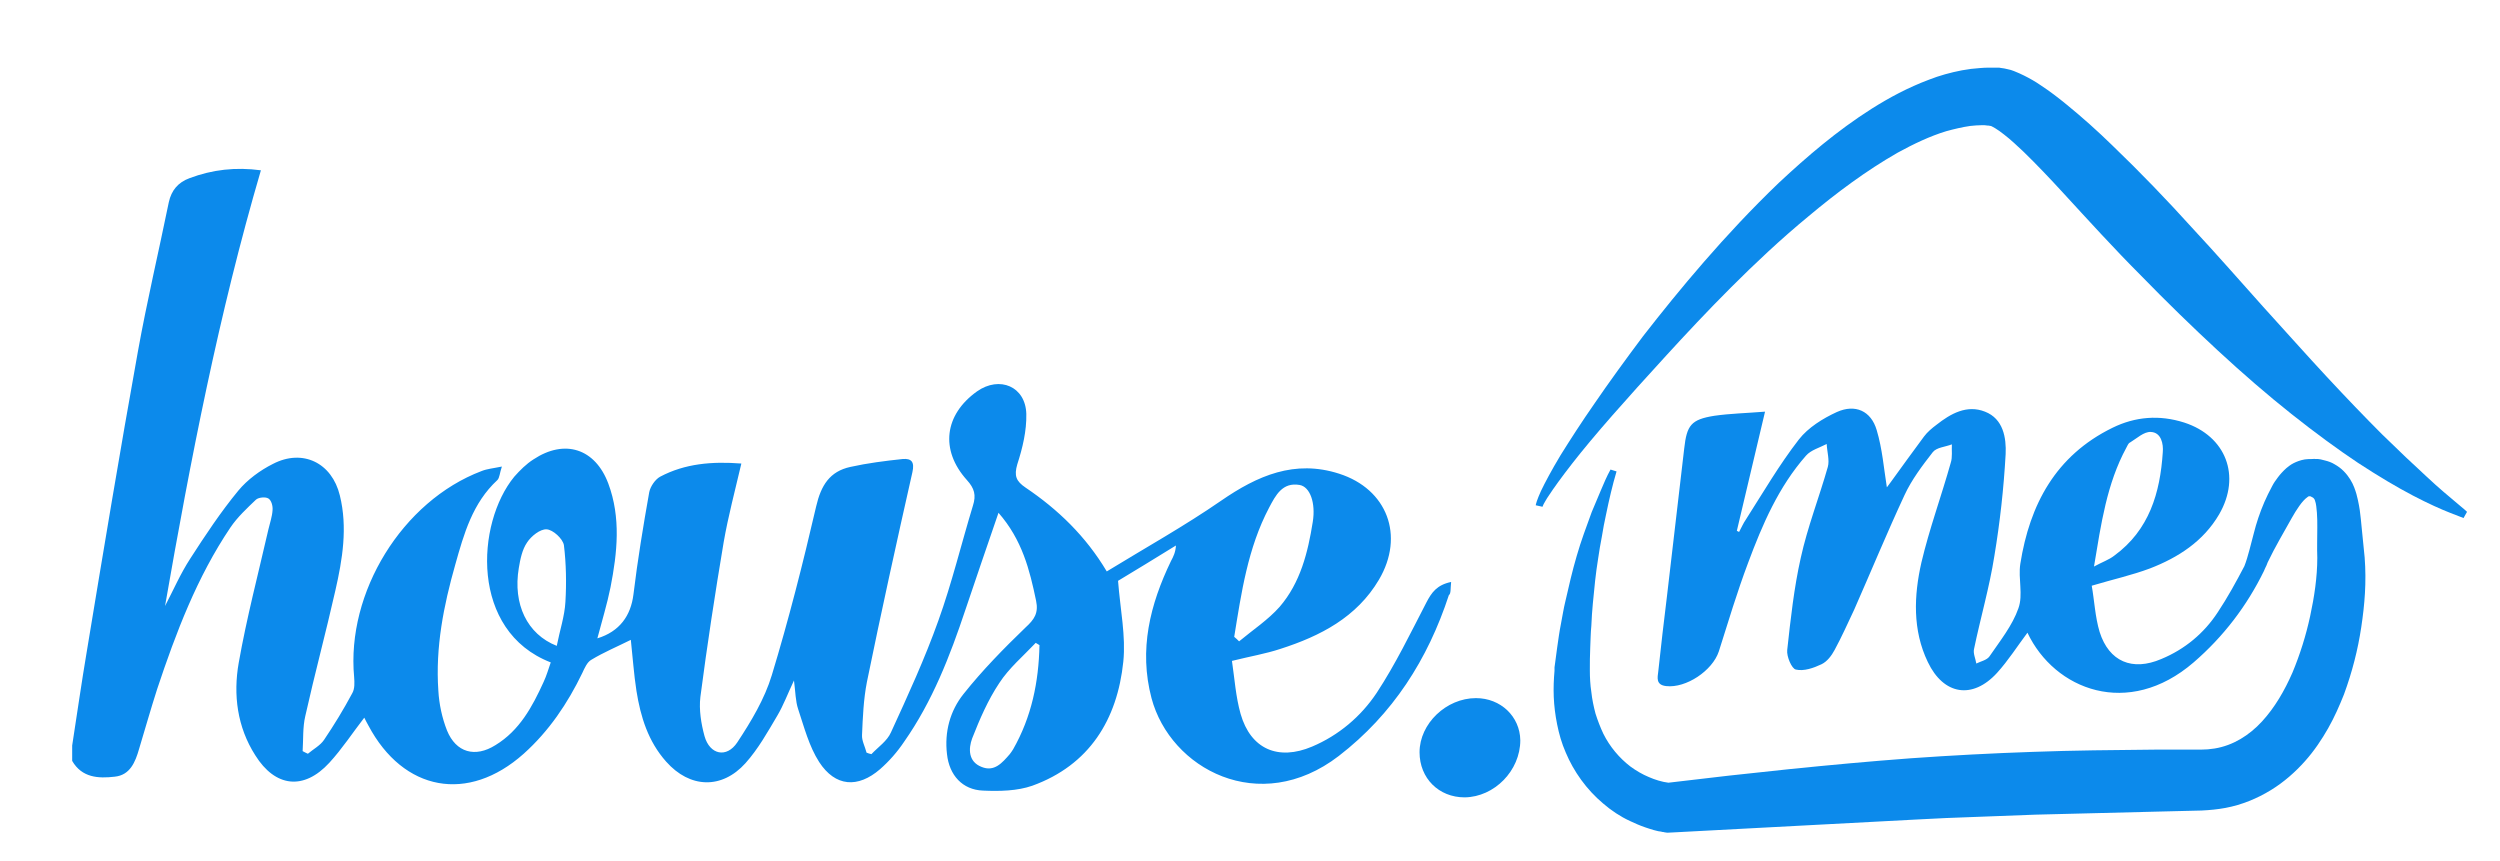
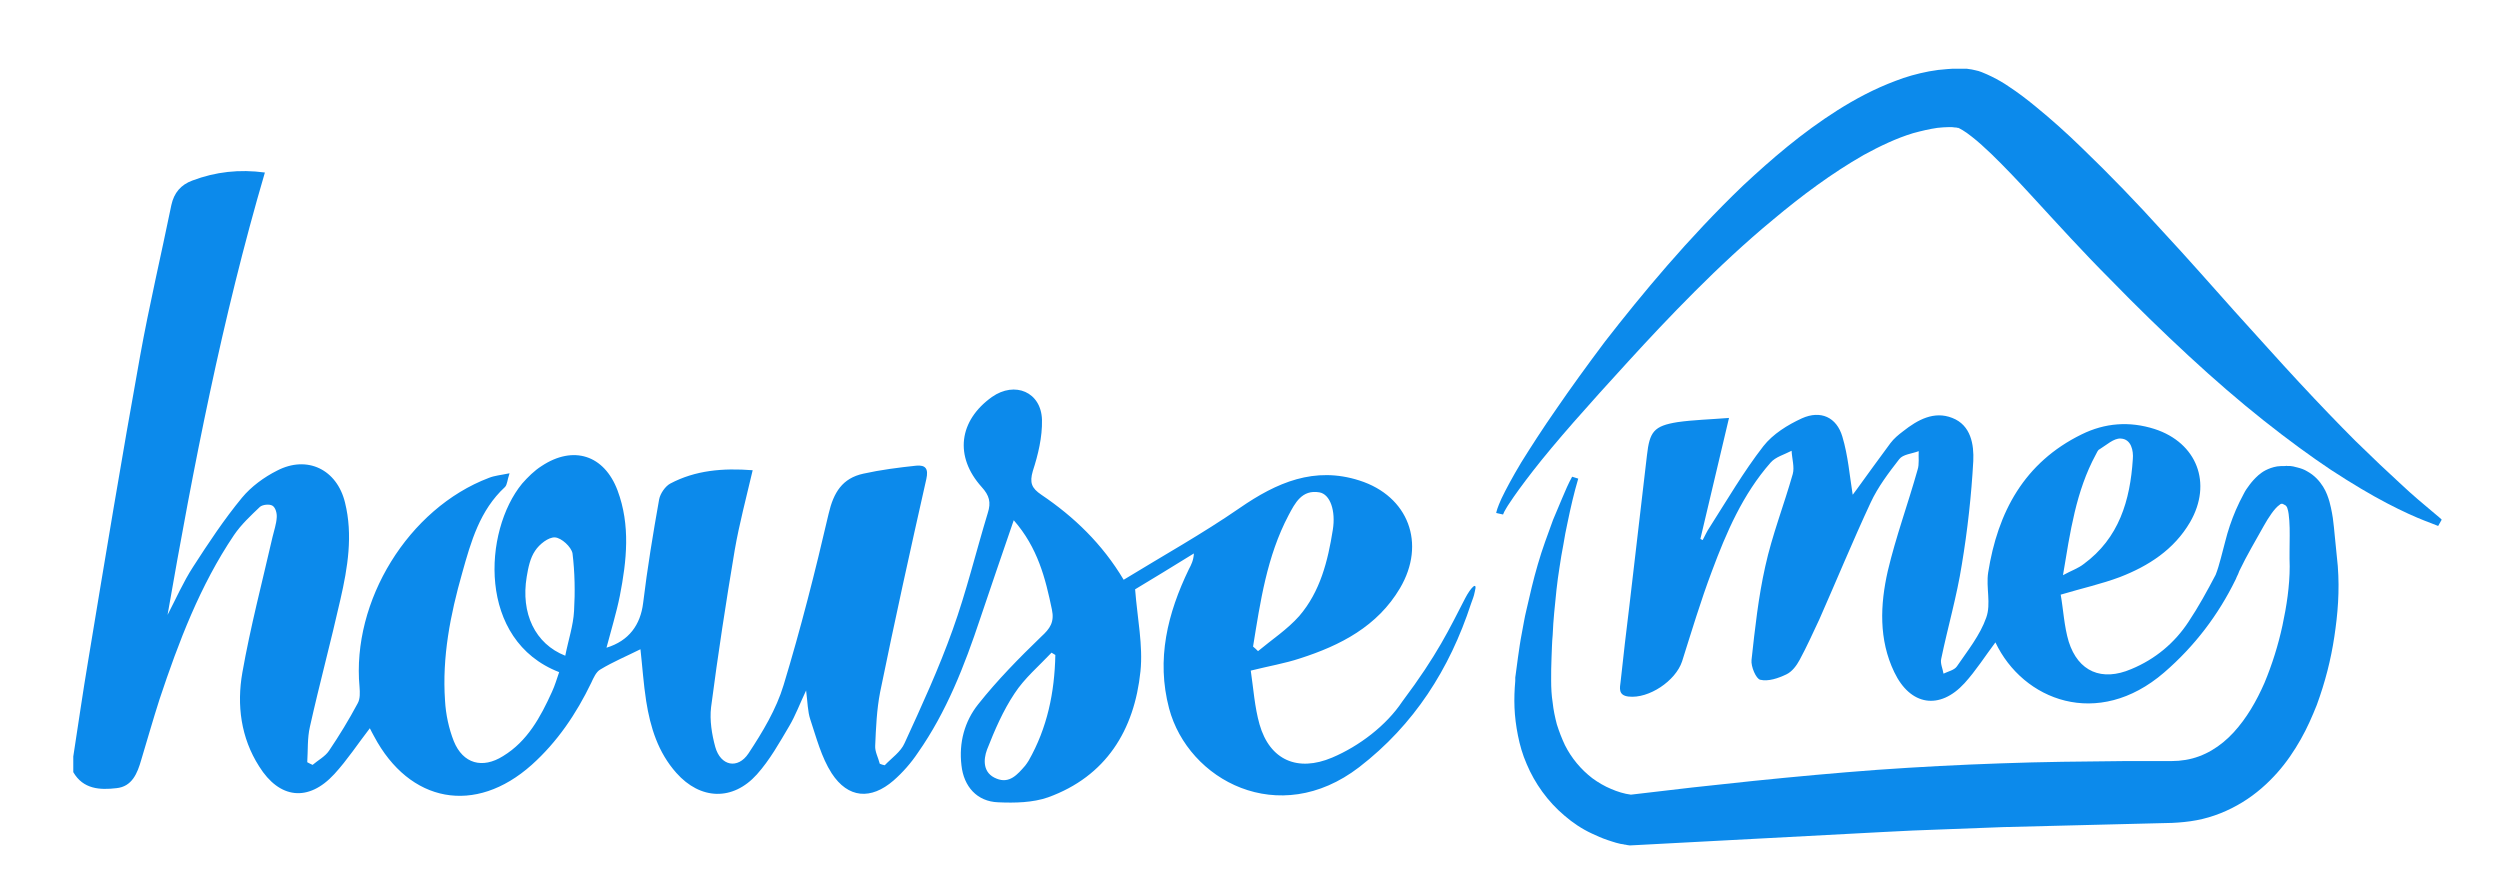
- <svg xmlns="http://www.w3.org/2000/svg" version="1.1" id="Layer_1" x="0px" y="0px" width="665px" height="229px" viewBox="0 0 665 229" style="enable-background:new 0 0 665 229;" xml:space="preserve">
+ <svg xmlns="http://www.w3.org/2000/svg" version="1.1" id="Layer_1" x="0px" y="0px" width="655px" height="229px" viewBox="0 0 655 229" style="enable-background:new 0 0 655 229;" xml:space="preserve">
  <style type="text/css">
	.st0{fill:#0C8AEB;}
</style>
-   <g>
-     <path class="st0" d="M386,154.8c-3.8,0.8-5.2,2.8-6.6,5.5c-4.2,8.1-8.2,16.4-13.2,24c-4.2,6.3-10.1,11.3-17.2,14.3   c-9,3.8-16.3,0.7-19-8.7c-1.3-4.6-1.6-9.4-2.3-14.1c4.8-1.2,9-1.9,12.9-3.2c10.6-3.4,20.3-8.4,26.2-18.4   c6.9-11.7,2.2-24.1-10.6-28.2c-11.8-3.8-21.7,0.5-31.4,7.2c-9.7,6.7-20.1,12.5-30.4,18.8c-5.6-9.4-13-16.5-21.6-22.3   c-2.5-1.7-3.1-3.1-2.2-6.2c1.4-4.3,2.5-8.9,2.4-13.4c-0.2-7.3-7.1-10.2-13.1-6c-8.7,6.2-9.9,15.6-2.7,23.6c2,2.2,2.5,4,1.6,6.8   c-3.1,10.2-5.6,20.6-9.2,30.6c-3.6,10.1-8.1,19.9-12.6,29.7c-1,2.3-3.4,3.9-5.2,5.8c-0.4-0.1-0.9-0.2-1.3-0.4   c-0.4-1.6-1.3-3.2-1.2-4.7c0.2-4.7,0.4-9.5,1.3-14.1c3.8-18.6,7.9-37.2,12.1-55.8c0.6-2.7-0.2-3.7-2.6-3.5   c-4.7,0.5-9.4,1.1-13.9,2.1c-5.5,1.2-7.8,4.9-9.1,10.5c-3.5,15.1-7.3,30.1-11.8,44.9c-1.9,6.3-5.5,12.3-9.2,17.9   c-2.8,4.2-7.3,3.3-8.7-1.7c-0.9-3.3-1.5-7-1.1-10.4c1.8-13.8,3.9-27.5,6.2-41.2c1.2-6.9,3-13.6,4.7-20.9c-7.8-0.6-15,0-21.6,3.5   c-1.3,0.7-2.6,2.6-2.9,4.1c-1.6,9-3.1,18.1-4.2,27.2c-0.7,5.7-3.7,9.9-9.6,11.7c1.2-4.6,2.6-9.1,3.5-13.6   c1.8-9.2,2.8-18.5-0.6-27.6c-3.5-9.3-11.6-11.9-19.9-6.4c-1.9,1.2-3.6,2.9-5.1,4.6c-10.2,12.4-11.8,41.1,9.7,49.4   c-0.6,1.7-1.1,3.5-1.9,5.2c-3,6.6-6.4,12.9-12.8,16.8c-5.4,3.4-10.5,2-12.9-3.9c-1.3-3.3-2.1-7-2.3-10.6   c-0.8-11.5,1.4-22.6,4.5-33.5c2.3-8.2,4.6-16.4,11.2-22.5c0.6-0.6,0.6-1.8,1.2-3.6c-2.4,0.5-3.9,0.6-5.4,1.2   c-21.1,8-36,32.3-33.9,54.8c0.1,1.4,0.2,3.1-0.5,4.3c-2.3,4.3-4.8,8.4-7.5,12.4c-1,1.5-2.9,2.5-4.3,3.7c-0.5-0.2-1-0.5-1.4-0.7   c0.2-3.1,0-6.3,0.7-9.3c2.5-11.2,5.5-22.3,8-33.4c1.9-8.3,3.3-16.8,1.2-25.3c-2.1-8.7-9.9-12.5-17.8-8.4c-3.4,1.7-6.8,4.2-9.2,7.1   c-4.7,5.7-8.8,11.9-12.8,18.1c-2.6,4-4.5,8.4-6.7,12.6c6.8-39,14.3-77.7,25.5-115.9c-6.7-0.9-12.9-0.2-19,2.1   c-3,1.1-4.8,3.2-5.5,6.4c-2.7,13.2-5.8,26.3-8.2,39.6c-4.8,26.6-9.2,53.2-13.6,79.8c-1.4,8.3-2.6,16.7-3.9,25.1c0,1.4,0,2.7,0,4.1   c2.6,4.5,7,4.7,11.3,4.2c4.1-0.4,5.5-3.9,6.5-7.4c1.6-5.3,3.1-10.6,4.8-15.9c5-15,10.6-29.8,19.5-43c1.9-2.8,4.4-5.1,6.8-7.4   c0.7-0.6,2.5-0.8,3.3-0.3s1.2,2,1.1,3.1c-0.1,1.7-0.7,3.4-1.1,5.1c-2.7,11.8-5.8,23.6-7.9,35.5c-1.5,8.5-0.4,17.1,4.4,24.6   c5.3,8.5,12.9,9.4,19.7,2c3.4-3.7,6.2-8,9.3-12c0.3,0.6,0.7,1.4,1.1,2.1c9.3,17.5,26.5,20.7,41.3,7.5c6.7-6,11.7-13.4,15.6-21.5   c0.6-1.3,1.3-2.9,2.4-3.5c3.3-2,6.9-3.5,10.5-5.3c0.5,4.5,0.8,9.1,1.5,13.6c1.1,6.9,3.1,13.4,7.9,18.8c6.3,7.1,14.8,7.4,21.1,0.4   c3.4-3.8,5.9-8.3,8.5-12.7c1.6-2.7,2.7-5.7,4.4-9.3c0.4,3.1,0.4,5.5,1.1,7.6c1.6,4.8,2.9,9.9,5.6,14.1c4.3,6.6,10.3,7,16.2,1.9   c2.4-2.1,4.6-4.6,6.4-7.3c7.5-10.7,12.2-22.8,16.3-35.1c2.8-8.4,5.7-16.7,8.8-25.8c6.3,7.2,8.3,15.2,10,23.4c0.7,3.3-0.5,5-2.8,7.1   c-5.8,5.6-11.5,11.4-16.5,17.7c-3.6,4.5-5.1,10.1-4.4,16c0.6,5.6,4.1,9.5,9.6,9.7c4.4,0.2,9.1,0.1,13.1-1.3   c15.2-5.5,22.6-17.6,24.2-33c0.7-6.8-0.8-13.8-1.4-21.5c4.5-2.7,9.9-6,15.4-9.4c-0.1,1.8-0.7,3-1.3,4.1   c-5.6,11.6-8.6,23.6-5.2,36.5c5,18.8,28.7,31.6,49.8,15.4c14.4-11.1,23.7-25.7,29.3-42.8C386,157.9,385.8,156.5,386,154.8z    M337.6,135c1.7-3.2,3.5-6.8,8.1-6c2.8,0.5,4.3,4.8,3.5,9.8c-1.3,8.2-3.3,16.2-8.8,22.6c-3.1,3.5-7.2,6.2-10.8,9.2   c-0.4-0.4-0.8-0.8-1.3-1.2C330.2,157.7,331.9,145.8,337.6,135z M150.4,160.1c-0.2,3.8-1.5,7.6-2.3,11.7   c-7.9-3.1-11.7-11.1-10.1-20.7c0.4-2.4,0.9-4.9,2.2-6.8c1.1-1.7,3.5-3.6,5.2-3.5s4.3,2.5,4.6,4.2   C150.6,149.9,150.7,155.1,150.4,160.1z M269.5,199.3c-0.3,0.5-0.6,0.9-0.9,1.3c-2,2.3-4.1,4.8-7.5,3.4c-3.6-1.4-3.5-4.9-2.5-7.6   c2-5.1,4.2-10.2,7.2-14.7c2.6-4,6.4-7.2,9.7-10.7c0.3,0.2,0.7,0.4,1,0.6C276.3,181.4,274.4,190.7,269.5,199.3z" />
-     <path class="st0" d="M392.6,185.7c-7.9,0-15,6.8-15,14.4c0,6.9,5.1,12,12,12c7.9-0.1,14.8-7.1,14.8-15.2   C404.3,190.6,399.2,185.7,392.6,185.7z" />
-     <path class="st0" d="M628.2,140.3c-0.1-1.4-0.3-2.9-0.5-4.6c-0.1-0.8-0.3-1.7-0.5-2.7s-0.5-2.1-1-3.4c-0.5-1.3-1.4-2.9-2.8-4.3   c-0.7-0.7-1.5-1.3-2.4-1.8c-0.8-0.5-1.7-0.8-2.5-1c-0.4-0.1-0.7-0.2-1.2-0.3l-0.7-0.1h-0.3h-0.1h-0.3h-0.1c0.1,0-0.5-0.1-0.4,0   h-0.3c-0.7,0-1.3,0-2,0.1c-1.2,0.2-2.2,0.6-3,1s-1.4,0.9-1.9,1.3c-1,0.9-1.7,1.7-2.3,2.5s-1.1,1.5-1.5,2.3   c-0.8,1.5-1.5,2.9-2.1,4.3c-1.2,2.8-2.1,5.5-2.8,8.3c-0.7,2.5-1.5,6.2-2.5,8.7c-2.2,4.2-4.5,8.4-7.1,12.3c-3.6,5.5-8.7,9.8-15,12.4   c-7.7,3.3-13.9,0.7-16.4-7.2c-1.2-4-1.4-8.4-2.1-12.3c5.7-1.7,10.7-2.8,15.5-4.6c7.5-2.9,14.2-7.2,18.4-14.4   c5.9-10.2,1.8-20.8-9.3-24.4c-6.6-2.1-13-1.6-19.1,1.4c-15.1,7.4-22,20.4-24.5,36.2c-0.6,3.9,0.8,8.2-0.5,11.8   c-1.6,4.6-4.9,8.7-7.7,12.8c-0.7,1-2.3,1.3-3.5,1.9c-0.2-1.3-0.9-2.7-0.6-3.9c1.7-8.2,4.1-16.4,5.4-24.7c1.5-9,2.5-18.1,3-27.1   c0.2-4.3-0.6-9.4-5.5-11.3c-4.8-1.9-9.1,0.5-12.9,3.5c-1.2,0.9-2.4,1.9-3.3,3.1c-3,4-5.9,8.1-8.9,12.2c-0.5,0.6-0.9,1.3-1,1.3   c-0.8-5-1.2-10.2-2.7-15.2c-1.5-5.1-5.7-7-10.6-4.8c-3.7,1.7-7.6,4.1-10.1,7.3c-5.2,6.7-9.5,14.1-14.1,21.3c-0.7,1-1.2,2.2-1.8,3.3   c-0.2-0.1-0.4-0.2-0.6-0.3c2.4-10.2,4.8-20.4,7.5-31.7c-5,0.4-9.3,0.5-13.5,1.1c-6.2,1-7.3,2.5-8,8.7c-1.5,13.1-3.1,26.3-4.6,39.4   c-0.8,6.6-1.6,13.2-2.3,19.9c-0.2,1.6-0.7,3.6,2.1,3.9c5.3,0.6,12.3-4.1,14-9.2c2.5-7.9,4.9-15.9,7.8-23.6   c3.8-10.2,8.1-20.2,15.4-28.5c1.3-1.5,3.6-2.1,5.5-3.1c0.1,2.1,0.8,4.3,0.3,6.1c-2.3,8.1-5.4,16-7.2,24.2c-1.8,8-2.7,16.3-3.6,24.5   c-0.2,1.7,1.2,5,2.3,5.2c2.1,0.5,4.7-0.4,6.8-1.4c1.5-0.7,2.7-2.3,3.5-3.8c1.9-3.5,3.5-7.1,5.2-10.7c4.5-10.2,8.7-20.4,13.4-30.5   c1.9-4.1,4.7-7.8,7.5-11.4c1-1.3,3.3-1.4,5.1-2.1c-0.1,1.6,0.2,3.4-0.3,4.9c-2.5,8.9-5.7,17.6-7.8,26.5c-2,8.8-2.4,18,1.7,26.5   c4.2,8.8,11.9,10,18.4,2.9c3-3.3,5.4-7.1,8.1-10.7c7.2,15.2,26.8,22.9,44.2,7.9c8-6.9,14.2-15.1,18.7-24.3l0,0   c0.1-0.2,0.2-0.4,0.3-0.7c0.3-0.5,0.5-1.1,0.7-1.6c2-4.2,4.3-8,6.4-11.8c0.6-1.1,1.3-2.2,2-3.2s1.5-1.9,2.1-2.3   c0.2-0.2,0.4-0.3,0.5-0.3c0,0,0.1,0,0.2,0c0.2,0,0.2,0,0.3,0.1c0.1,0,0.1,0,0.2,0.1c0.3,0.1,0.4,0.2,0.5,0.3s0.3,0.3,0.4,0.7   c0.3,0.8,0.4,2,0.5,3.2s0.1,2.6,0.1,3.9c0,2.7-0.1,5.4,0,8.1c0,5.1-0.8,10.4-1.9,15.5c-1.1,5.1-2.7,10.2-4.7,15   c-2.1,4.8-4.7,9.3-8.1,13c-3.4,3.7-7.7,6.4-12.6,7.2c-1.2,0.2-2.4,0.3-3.7,0.3h-4.1h-8.1c-10.8,0.1-21.7,0.2-32.5,0.6   c-5.4,0.2-10.8,0.4-16.2,0.7s-10.8,0.6-16.2,1c-10.8,0.8-21.6,1.8-32.4,2.9c-10.7,1.1-21.4,2.3-32.1,3.6c-1.7-0.2-3.6-0.8-5.2-1.5   c-1.7-0.7-3.4-1.7-4.9-2.8c-3-2.3-5.5-5.3-7.2-8.7c-0.8-1.7-1.5-3.5-2.1-5.4c-0.5-1.9-0.9-3.8-1.1-5.7c-0.3-1.9-0.4-3.9-0.4-5.8   c0-1.9,0-4,0.1-6s0.1-3.9,0.3-5.9c0.1-2,0.2-4,0.4-5.9l0.3-3l0.3-3c0.2-2,0.5-3.9,0.8-5.9s0.6-3.9,1-5.9c0.3-2,0.7-3.9,1.1-5.8   c0.8-3.9,1.7-7.8,2.8-11.5l-1.6-0.5c-1,1.8-1.8,3.7-2.6,5.6c-0.8,1.9-1.6,3.8-2.4,5.7c-0.7,1.9-1.4,3.8-2.1,5.8   c-0.7,1.9-1.3,3.9-1.9,5.9s-1.1,4-1.6,6l-0.7,3l-0.7,3c-0.5,2-0.8,4.1-1.2,6.1c-0.4,2-0.7,4.2-1,6.3l-0.4,3l-0.2,1.5l-0.1,0.7v0.4   v0.5c-0.2,2.3-0.3,4.6-0.2,7c0.1,2.4,0.4,4.8,0.9,7.3s1.2,5,2.3,7.5c2.1,5,5.5,9.8,9.9,13.5c2.2,1.9,4.6,3.5,7.2,4.7   c1.3,0.6,2.6,1.2,4.1,1.7c0.7,0.2,1.4,0.5,2.2,0.7c0.4,0.1,0.8,0.2,1.2,0.3l0.7,0.1l0.4,0.1c0.2,0,0.2,0,0.6,0.1l0.7,0.1l2-0.1   l64.1-3.4l8-0.4l7.9-0.3c5.3-0.2,10.6-0.4,15.9-0.6l32-0.8l8.1-0.2l4.1-0.1c2.1-0.1,4.3-0.3,6.4-0.7c4.3-0.8,8.4-2.5,12-4.7   s6.6-4.9,9.1-7.7s4.5-5.8,6.2-8.8s3-6,4.2-9c2.2-6,3.7-11.9,4.6-17.9c0.9-6,1.4-11.9,0.9-18.5L628.2,140.3z M565.6,119.1   c0.3-0.5,0.5-1.2,1-1.4c1.8-1.1,3.7-2.9,5.5-2.8c2.8,0.1,3.4,3.2,3.2,5.4c-0.7,10.8-3.6,20.7-12.9,27.5c-1.4,1.1-3.2,1.7-5.4,2.9   C558.9,139.3,560.4,128.7,565.6,119.1z" />
-     <path class="st0" d="M653.5,133.8c-1.9-1.6-4.7-3.9-8-7c-3.4-3.1-7.4-6.9-11.9-11.3c-4.5-4.5-9.4-9.6-14.7-15.3   c-5.3-5.7-10.9-12-16.9-18.6c-6-6.7-12.2-13.8-18.9-21c-6.6-7.3-13.7-14.7-21.3-22c-3.8-3.7-7.8-7.3-12.1-10.8   c-2.2-1.8-4.4-3.5-7-5.2c-1.3-0.9-2.7-1.7-4.3-2.5c-0.8-0.4-1.7-0.8-2.7-1.2c-0.5-0.2-1.1-0.4-1.7-0.5c-0.3-0.1-0.6-0.1-0.9-0.2   l-0.7-0.1c-0.2,0-0.5-0.1-0.6-0.1h-0.2c0.2,0-0.4,0-0.4,0H531h-0.6c-0.4,0-0.8,0-1.2,0c-0.8,0-1.6,0-2.5,0.1   c-1.6,0.1-3.2,0.3-4.8,0.6c-3.1,0.6-6,1.4-8.8,2.5c-5.6,2.1-10.6,4.8-15.2,7.7c-9.3,5.9-17.3,12.8-24.7,19.7   c-7.3,7-13.9,14.1-19.9,21S441.9,83.2,437,89.5c-4.8,6.4-9,12.2-12.7,17.6c-3.7,5.3-6.7,10-9.2,14c-2.4,4-4.1,7.2-5.2,9.5   c-0.5,1.1-0.9,2.1-1.1,2.7c-0.2,0.6-0.3,1.1-0.3,1.1l1.8,0.4c0,0,0.1-0.2,0.3-0.7c0.3-0.5,0.7-1.3,1.4-2.3c1.3-2,3.4-4.9,6.2-8.5   c2.8-3.6,6.4-7.9,10.6-12.7c4.2-4.8,9-10.1,14.3-15.9s11.1-12,17.4-18.3c6.3-6.3,13.2-12.8,20.6-18.9c7.4-6.2,15.3-12.1,23.7-16.9   c4.2-2.3,8.6-4.4,12.9-5.7c2.2-0.6,4.3-1.1,6.4-1.4c1-0.1,2.1-0.2,3.1-0.2c0.5,0,1,0,1.5,0.1c0.2,0,0.5,0,0.7,0.1h0.4h0.1   c0.1,0-0.4,0-0.2,0h0.2c0.2,0,0,0-0.1,0s-0.1,0-0.2,0l0,0c0,0,0.1,0.1,0.2,0.1c0.2,0.1,0.5,0.3,0.9,0.5c0.7,0.4,1.5,1,2.4,1.7   c1.7,1.3,3.5,3,5.2,4.6c3.5,3.4,7,7.1,10.4,10.8c6.9,7.5,13.7,15,20.7,22c6.9,7.1,13.8,13.8,20.5,20s13.3,11.9,19.6,16.9   s12.3,9.4,17.7,13c5.5,3.6,10.4,6.5,14.6,8.7c4.2,2.2,7.6,3.7,9.9,4.6c2.3,0.9,3.6,1.4,3.6,1.4l0.9-1.6   C656.4,136.2,655.4,135.4,653.5,133.8z" />
-   </g>
+   <path class="st0" d="M386.4,155c0.8-3-1.1-1-2.5,1.7c-4.2,8.1-7.2,14.7-16.5,27.1c-4.2,6.3-11.3,11.7-18.4,14.7  c-9,3.8-16.3,0.7-19-8.7c-1.3-4.6-1.6-9.4-2.3-14.1c4.8-1.2,9-1.9,12.9-3.2c10.6-3.4,20.3-8.4,26.2-18.4  c6.9-11.7,2.2-24.1-10.6-28.2c-11.8-3.8-21.7,0.5-31.4,7.2c-9.7,6.7-20.1,12.5-30.4,18.8c-5.6-9.4-13-16.5-21.6-22.3  c-2.5-1.7-3.1-3.1-2.2-6.2c1.4-4.3,2.5-8.9,2.4-13.4c-0.2-7.3-7.1-10.2-13.1-6c-8.7,6.2-9.9,15.6-2.7,23.6c2,2.2,2.5,4,1.6,6.8  c-3.1,10.2-5.6,20.6-9.2,30.6c-3.6,10.1-8.1,19.9-12.6,29.7c-1,2.3-3.4,3.9-5.2,5.8c-0.4-0.1-0.9-0.2-1.3-0.4  c-0.4-1.6-1.3-3.2-1.2-4.7c0.2-4.7,0.4-9.5,1.3-14.1c3.8-18.6,7.9-37.2,12.1-55.8c0.6-2.7-0.2-3.7-2.6-3.5  c-4.7,0.5-9.4,1.1-13.9,2.1c-5.5,1.2-7.8,4.9-9.1,10.5c-3.5,15.1-7.3,30.1-11.8,44.9c-1.9,6.3-5.5,12.3-9.2,17.9  c-2.8,4.2-7.3,3.3-8.7-1.7c-0.9-3.3-1.5-7-1.1-10.4c1.8-13.8,3.9-27.5,6.2-41.2c1.2-6.9,3-13.6,4.7-20.9c-7.8-0.6-15,0-21.6,3.5  c-1.3,0.7-2.6,2.6-2.9,4.1c-1.6,9-3.1,18.1-4.2,27.2c-0.7,5.7-3.7,9.9-9.6,11.7c1.2-4.6,2.6-9.1,3.5-13.6c1.8-9.2,2.8-18.5-0.6-27.6  c-3.5-9.3-11.6-11.9-19.9-6.4c-1.9,1.2-3.6,2.9-5.1,4.6c-10.2,12.4-11.8,41.1,9.7,49.4c-0.6,1.7-1.1,3.5-1.9,5.2  c-3,6.6-6.4,12.9-12.8,16.8c-5.4,3.4-10.5,2-12.9-3.9c-1.3-3.3-2.1-7-2.3-10.6c-0.8-11.5,1.4-22.6,4.5-33.5  c2.3-8.2,4.6-16.4,11.2-22.5c0.6-0.6,0.6-1.8,1.2-3.6c-2.4,0.5-3.9,0.6-5.4,1.2c-21.1,8-36,32.3-33.9,54.8c0.1,1.4,0.2,3.1-0.5,4.3  c-2.3,4.3-4.8,8.4-7.5,12.4c-1,1.5-2.9,2.5-4.3,3.7c-0.5-0.2-1-0.5-1.4-0.7c0.2-3.1,0-6.3,0.7-9.3c2.5-11.2,5.5-22.3,8-33.4  c1.9-8.3,3.3-16.8,1.2-25.3c-2.1-8.7-9.9-12.5-17.8-8.4c-3.4,1.7-6.8,4.2-9.2,7.1c-4.7,5.7-8.8,11.9-12.8,18.1  c-2.6,4-4.5,8.4-6.7,12.6c6.8-39,14.3-77.7,25.5-115.9c-6.7-0.9-12.9-0.2-19,2.1c-3,1.1-4.8,3.2-5.5,6.4  c-2.7,13.2-5.8,26.3-8.2,39.6c-4.8,26.6-9.2,53.2-13.6,79.8c-1.4,8.3-2.6,16.7-3.9,25.1c0,1.4,0,2.7,0,4.1c2.6,4.5,7,4.7,11.3,4.2  c4.1-0.4,5.5-3.9,6.5-7.4c1.6-5.3,3.1-10.6,4.8-15.9c5-15,10.6-29.8,19.5-43c1.9-2.8,4.4-5.1,6.8-7.4c0.7-0.6,2.5-0.8,3.3-0.3  s1.2,2,1.1,3.1c-0.1,1.7-0.7,3.4-1.1,5.1c-2.7,11.8-5.8,23.6-7.9,35.5c-1.5,8.5-0.4,17.1,4.4,24.6c5.3,8.5,12.9,9.4,19.7,2  c3.4-3.7,6.2-8,9.3-12c0.3,0.6,0.7,1.4,1.1,2.1c9.3,17.5,26.5,20.7,41.3,7.5c6.7-6,11.7-13.4,15.6-21.5c0.6-1.3,1.3-2.9,2.4-3.5  c3.3-2,6.9-3.5,10.5-5.3c0.5,4.5,0.8,9.1,1.5,13.6c1.1,6.9,3.1,13.4,7.9,18.8c6.3,7.1,14.8,7.4,21.1,0.4c3.4-3.8,5.9-8.3,8.5-12.7  c1.6-2.7,2.7-5.7,4.4-9.3c0.4,3.1,0.4,5.5,1.1,7.6c1.6,4.8,2.9,9.9,5.6,14.1c4.3,6.6,10.3,7,16.2,1.9c2.4-2.1,4.6-4.6,6.4-7.3  c7.5-10.7,12.2-22.8,16.3-35.1c2.8-8.4,5.7-16.7,8.8-25.8c6.3,7.2,8.3,15.2,10,23.4c0.7,3.3-0.5,5-2.8,7.1  c-5.8,5.6-11.5,11.4-16.5,17.7c-3.6,4.5-5.1,10.1-4.4,16c0.6,5.6,4.1,9.5,9.6,9.7c4.4,0.2,9.1,0.1,13.1-1.3  c15.2-5.5,22.6-17.6,24.2-33c0.7-6.8-0.8-13.8-1.4-21.5c4.5-2.7,9.9-6,15.4-9.4c-0.1,1.8-0.7,3-1.3,4.1c-5.6,11.6-8.6,23.6-5.2,36.5  c5,18.8,28.7,31.6,49.8,15.4c14.4-11.1,23.7-25.7,29.3-42.8C385.9,156.7,386.1,156.5,386.4,155z M337.6,135c1.7-3.2,3.5-6.8,8.1-6  c2.8,0.5,4.3,4.8,3.5,9.8c-1.3,8.2-3.3,16.2-8.8,22.6c-3.1,3.5-7.2,6.2-10.8,9.2c-0.4-0.4-0.8-0.8-1.3-1.2  C330.2,157.7,331.9,145.8,337.6,135z M150.4,160.1c-0.2,3.8-1.5,7.6-2.3,11.7c-7.9-3.1-11.7-11.1-10.1-20.7c0.4-2.4,0.9-4.9,2.2-6.8  c1.1-1.7,3.5-3.6,5.2-3.5s4.3,2.5,4.6,4.2C150.6,149.9,150.7,155.1,150.4,160.1z M269.5,199.3c-0.3,0.5-0.6,0.9-0.9,1.3  c-2,2.3-4.1,4.8-7.5,3.4c-3.6-1.4-3.5-4.9-2.5-7.6c2-5.1,4.2-10.2,7.2-14.7c2.6-4,6.4-7.2,9.7-10.7c0.3,0.2,0.7,0.4,1,0.6  C276.3,181.4,274.4,190.7,269.5,199.3z" />
+   <path class="st0" d="M611.7,140.3c-0.1-1.4-0.3-2.9-0.5-4.6c-0.1-0.8-0.3-1.7-0.5-2.7s-0.5-2.1-1-3.4c-0.5-1.3-1.4-2.9-2.8-4.3  c-0.7-0.7-1.5-1.3-2.4-1.8c-0.8-0.5-1.7-0.8-2.5-1c-0.4-0.1-0.7-0.2-1.2-0.3l-0.7-0.1h-0.3h-0.1h-0.3h-0.1c0.1,0-0.5-0.1-0.4,0h-0.3  c-0.7,0-1.3,0-2,0.1c-1.2,0.2-2.2,0.6-3,1s-1.4,0.9-1.9,1.3c-1,0.9-1.7,1.7-2.3,2.5s-1.1,1.5-1.5,2.3c-0.8,1.5-1.5,2.9-2.1,4.3  c-1.2,2.8-2.1,5.5-2.8,8.3c-0.7,2.5-1.5,6.2-2.5,8.7c-2.2,4.2-4.5,8.4-7.1,12.3c-3.6,5.5-8.7,9.8-15,12.4  c-7.7,3.3-13.9,0.7-16.4-7.2c-1.2-4-1.4-8.4-2.1-12.3c5.7-1.7,10.7-2.8,15.5-4.6c7.5-2.9,14.2-7.2,18.4-14.4  c5.9-10.2,1.8-20.8-9.3-24.4c-6.6-2.1-13-1.6-19.1,1.4c-15.1,7.4-22,20.4-24.5,36.2c-0.6,3.9,0.8,8.2-0.5,11.8  c-1.6,4.6-4.9,8.7-7.7,12.8c-0.7,1-2.3,1.3-3.5,1.9c-0.2-1.3-0.9-2.7-0.6-3.9c1.7-8.2,4.1-16.4,5.4-24.7c1.5-9,2.5-18.1,3-27.1  c0.2-4.3-0.6-9.4-5.5-11.3c-4.8-1.9-9.1,0.5-12.9,3.5c-1.2,0.9-2.4,1.9-3.3,3.1c-3,4-5.9,8.1-8.9,12.2c-0.5,0.6-0.9,1.3-1,1.3  c-0.8-5-1.2-10.2-2.7-15.2c-1.5-5.1-5.7-7-10.6-4.8c-3.7,1.7-7.6,4.1-10.1,7.3c-5.2,6.7-9.5,14.1-14.1,21.3c-0.7,1-1.2,2.2-1.8,3.3  c-0.2-0.1-0.4-0.2-0.6-0.3c2.4-10.2,4.8-20.4,7.5-31.7c-5,0.4-9.3,0.5-13.5,1.1c-6.2,1-7.3,2.5-8,8.7c-1.5,13.1-3.1,26.3-4.6,39.4  c-0.8,6.6-1.6,13.2-2.3,19.9c-0.2,1.6-0.7,3.6,2.1,3.9c5.3,0.6,12.3-4.1,14-9.2c2.5-7.9,4.9-15.9,7.8-23.6  c3.8-10.2,8.1-20.2,15.4-28.5c1.3-1.5,3.6-2.1,5.5-3.1c0.1,2.1,0.8,4.3,0.3,6.1c-2.3,8.1-5.4,16-7.2,24.2c-1.8,8-2.7,16.3-3.6,24.5  c-0.2,1.7,1.2,5,2.3,5.2c2.1,0.5,4.7-0.4,6.8-1.4c1.5-0.7,2.7-2.3,3.5-3.8c1.9-3.5,3.5-7.1,5.2-10.7c4.5-10.2,8.7-20.4,13.4-30.5  c1.9-4.1,4.7-7.8,7.5-11.4c1-1.3,3.3-1.4,5.1-2.1c-0.1,1.6,0.2,3.4-0.3,4.9c-2.5,8.9-5.7,17.6-7.8,26.5c-2,8.8-2.4,18,1.7,26.5  c4.2,8.8,11.9,10,18.4,2.9c3-3.3,5.4-7.1,8.1-10.7c7.2,15.2,26.8,22.9,44.2,7.9c8-6.9,14.2-15.1,18.7-24.3l0,0  c0.1-0.2,0.2-0.4,0.3-0.7c0.3-0.5,0.5-1.1,0.7-1.6c2-4.2,4.3-8,6.4-11.8c0.6-1.1,1.3-2.2,2-3.2s1.5-1.9,2.1-2.3  c0.2-0.2,0.4-0.3,0.5-0.3c0,0,0.1,0,0.2,0c0.2,0,0.2,0,0.3,0.1c0.1,0,0.1,0,0.2,0.1c0.3,0.1,0.4,0.2,0.5,0.3s0.3,0.3,0.4,0.7  c0.3,0.8,0.4,2,0.5,3.2s0.1,2.6,0.1,3.9c0,2.7-0.1,5.4,0,8.1c0,5.1-0.8,10.4-1.9,15.5c-1.1,5.1-2.7,10.2-4.7,15  c-2.1,4.8-4.7,9.3-8.1,13c-3.4,3.7-7.7,6.4-12.6,7.2c-1.2,0.2-2.4,0.3-3.7,0.3h-4.1h-8.1c-10.8,0.1-21.7,0.2-32.5,0.6  c-5.4,0.2-10.8,0.4-16.2,0.7s-10.8,0.6-16.2,1c-10.8,0.8-21.6,1.8-32.4,2.9c-10.7,1.1-21.4,2.3-32.1,3.6c-1.7-0.2-3.6-0.8-5.2-1.5  c-1.7-0.7-3.4-1.7-4.9-2.8c-3-2.3-5.5-5.3-7.2-8.7c-0.8-1.7-1.5-3.5-2.1-5.4c-0.5-1.9-0.9-3.8-1.1-5.7c-0.3-1.9-0.4-3.9-0.4-5.8  c0-1.9,0-4,0.1-6s0.1-3.9,0.3-5.9c0.1-2,0.2-4,0.4-5.9l0.3-3l0.3-3c0.2-2,0.5-3.9,0.8-5.9s0.6-3.9,1-5.9c0.3-2,0.7-3.9,1.1-5.8  c0.8-3.9,1.7-7.8,2.8-11.5l-1.6-0.5c-1,1.8-1.8,3.7-2.6,5.6c-0.8,1.9-1.6,3.8-2.4,5.7c-0.7,1.9-1.4,3.8-2.1,5.8  c-0.7,1.9-1.3,3.9-1.9,5.9s-1.1,4-1.6,6l-0.7,3l-0.7,3c-0.5,2-0.8,4.1-1.2,6.1c-0.4,2-0.7,4.2-1,6.3l-0.4,3l-0.2,1.5l-0.1,0.7v0.4  v0.5c-0.2,2.3-0.3,4.6-0.2,7c0.1,2.4,0.4,4.8,0.9,7.3s1.2,5,2.3,7.5c2.1,5,5.5,9.8,9.9,13.5c2.2,1.9,4.6,3.5,7.2,4.7  c1.3,0.6,2.6,1.2,4.1,1.7c0.7,0.2,1.4,0.5,2.2,0.7c0.4,0.1,0.8,0.2,1.2,0.3l0.7,0.1l0.4,0.1c0.2,0,0.2,0,0.6,0.1l0.7,0.1l2-0.1  l64.1-3.4l8-0.4l7.9-0.3c5.3-0.2,10.6-0.4,15.9-0.6l32-0.8l8.1-0.2l4.1-0.1c2.1-0.1,4.3-0.3,6.4-0.7c4.3-0.8,8.4-2.5,12-4.7  s6.6-4.9,9.1-7.7s4.5-5.8,6.2-8.8s3-6,4.2-9c2.2-6,3.7-11.9,4.6-17.9c0.9-6,1.4-11.9,0.9-18.5L611.7,140.3z M549.1,119.1  c0.3-0.5,0.5-1.2,1-1.4c1.8-1.1,3.7-2.9,5.5-2.8c2.8,0.1,3.4,3.2,3.2,5.4c-0.7,10.8-3.6,20.7-12.9,27.5c-1.4,1.1-3.2,1.7-5.4,2.9  C542.4,139.3,543.9,128.7,549.1,119.1z" />
+   <path class="st0" d="M637,133.8c-1.9-1.6-4.7-3.9-8-7c-3.4-3.1-7.4-6.9-11.9-11.3c-4.5-4.5-9.4-9.6-14.7-15.3  c-5.3-5.7-10.9-12-16.9-18.6c-6-6.7-12.2-13.8-18.9-21c-6.6-7.3-13.7-14.7-21.3-22c-3.8-3.7-7.8-7.3-12.1-10.8  c-2.2-1.8-4.4-3.5-7-5.2c-1.3-0.9-2.7-1.7-4.3-2.5c-0.8-0.4-1.7-0.8-2.7-1.2c-0.5-0.2-1.1-0.4-1.7-0.5c-0.3-0.1-0.6-0.1-0.9-0.2  l-0.7-0.1c-0.2,0-0.5-0.1-0.6-0.1h-0.2c0.2,0-0.4,0-0.4,0h-0.2h-0.6c-0.4,0-0.8,0-1.2,0c-0.8,0-1.6,0-2.5,0.1  c-1.6,0.1-3.2,0.3-4.8,0.6c-3.1,0.6-6,1.4-8.8,2.5c-5.6,2.1-10.6,4.8-15.2,7.7c-9.3,5.9-17.3,12.8-24.7,19.7  c-7.3,7-13.9,14.1-19.9,21s-11.4,13.6-16.3,19.9c-4.8,6.4-9,12.2-12.7,17.6c-3.7,5.3-6.7,10-9.2,14c-2.4,4-4.1,7.2-5.2,9.5  c-0.5,1.1-0.9,2.1-1.1,2.7c-0.2,0.6-0.3,1.1-0.3,1.1l1.8,0.4c0,0,0.1-0.2,0.3-0.7c0.3-0.5,0.7-1.3,1.4-2.3c1.3-2,3.4-4.9,6.2-8.5  c2.8-3.6,6.4-7.9,10.6-12.7c4.2-4.8,9-10.1,14.3-15.9s11.1-12,17.4-18.3c6.3-6.3,13.2-12.8,20.6-18.9c7.4-6.2,15.3-12.1,23.7-16.9  c4.2-2.3,8.6-4.4,12.9-5.7c2.2-0.6,4.3-1.1,6.4-1.4c1-0.1,2.1-0.2,3.1-0.2c0.5,0,1,0,1.5,0.1c0.2,0,0.5,0,0.7,0.1h0.4h0.1  c0.1,0-0.4,0-0.2,0h0.2c0.2,0,0,0-0.1,0s-0.1,0-0.2,0l0,0c0,0,0.1,0.1,0.2,0.1c0.2,0.1,0.5,0.3,0.9,0.5c0.7,0.4,1.5,1,2.4,1.7  c1.7,1.3,3.5,3,5.2,4.6c3.5,3.4,7,7.1,10.4,10.8c6.9,7.5,13.7,15,20.7,22c6.9,7.1,13.8,13.8,20.5,20s13.3,11.9,19.6,16.9  s12.3,9.4,17.7,13c5.5,3.6,10.4,6.5,14.6,8.7c4.2,2.2,7.6,3.7,9.9,4.6c2.3,0.9,3.6,1.4,3.6,1.4l0.9-1.6  C639.9,136.2,638.9,135.4,637,133.8z" />
</svg>
